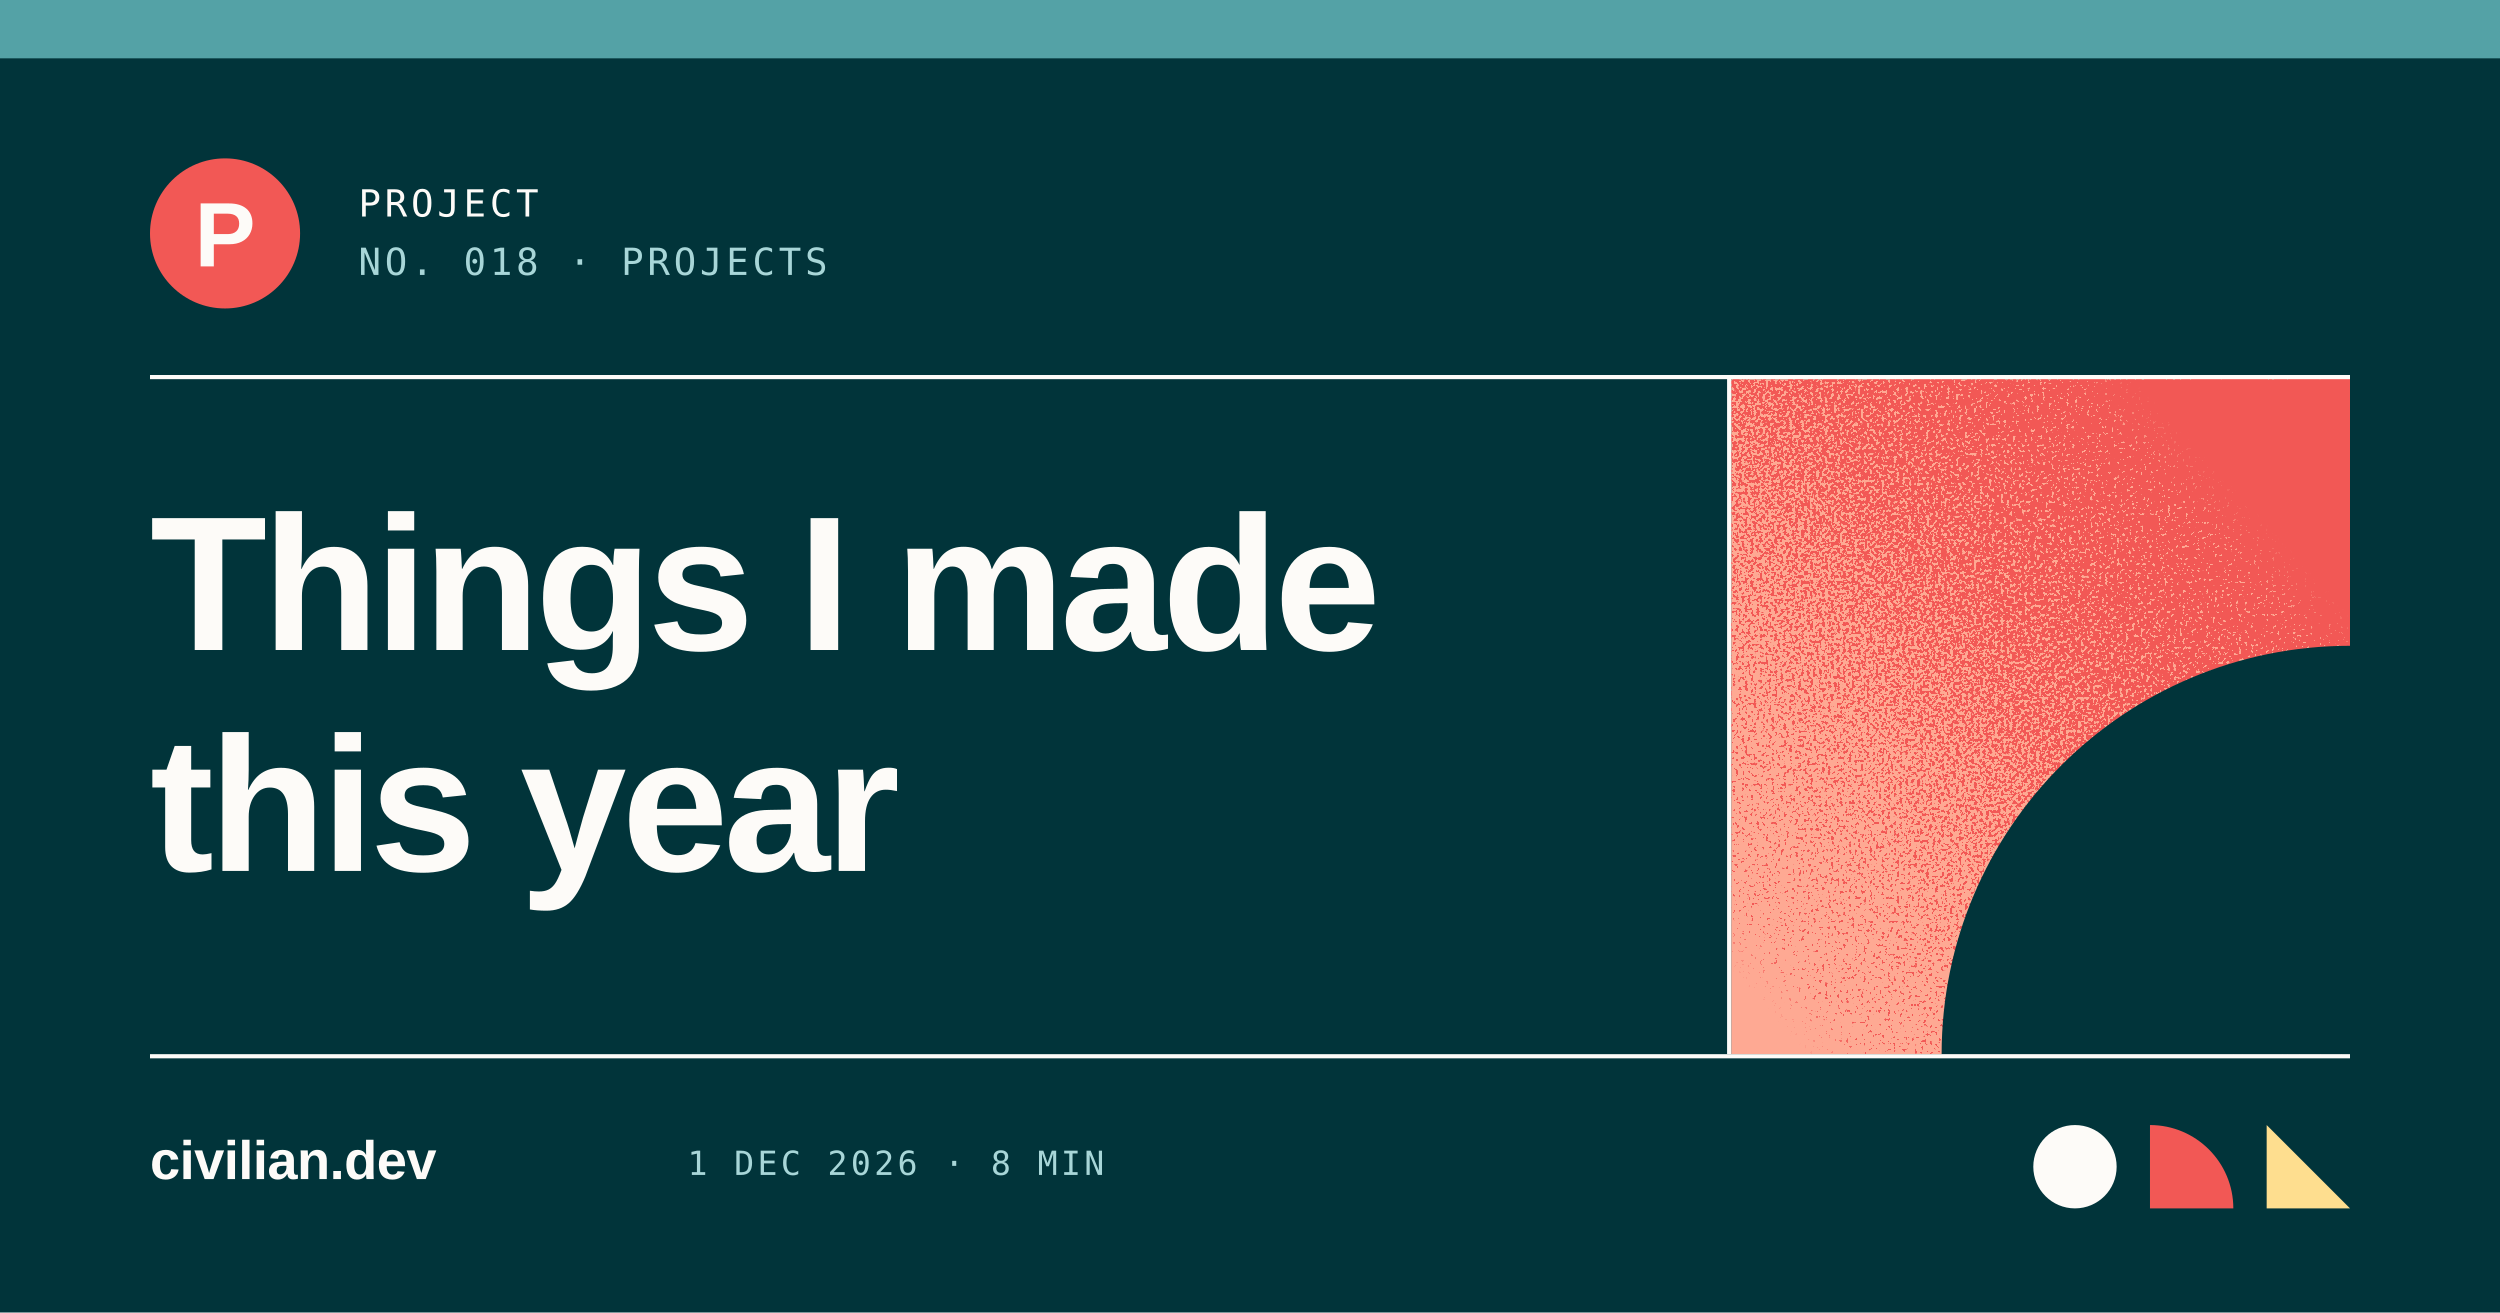
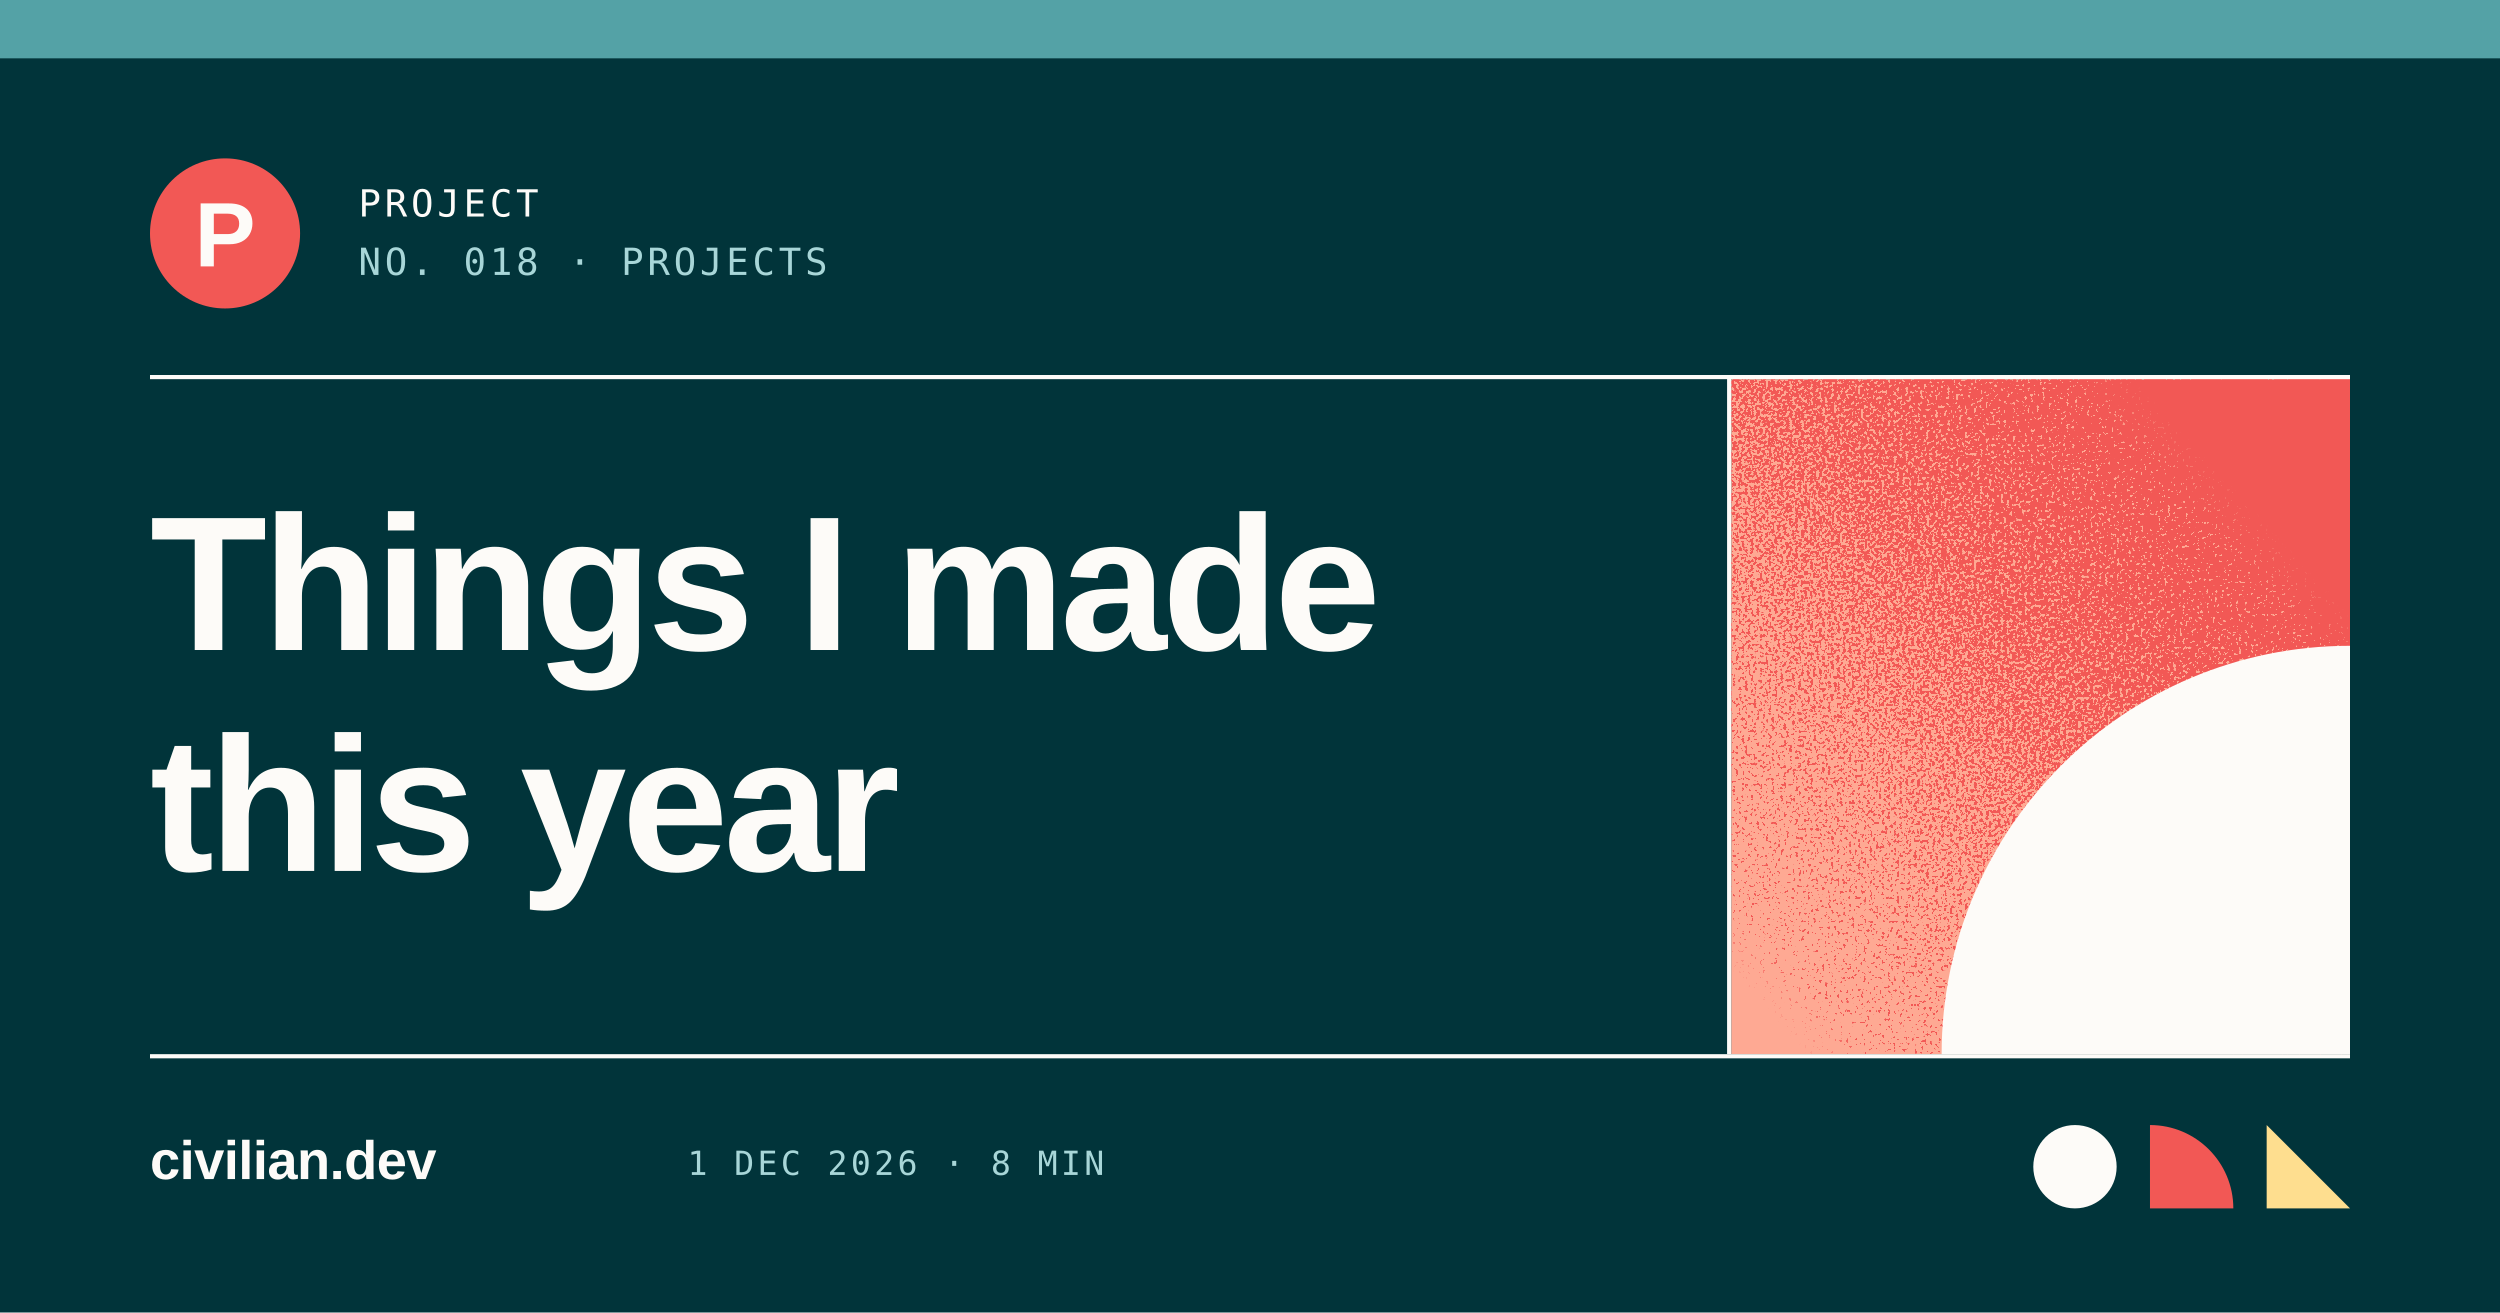
<svg xmlns="http://www.w3.org/2000/svg" viewBox="0 0 1200 630" width="1200" height="630" data-layout="sign" data-scheme="night" data-feature="grain" data-seed="4">
  <defs>
    <linearGradient id="sign-night-s4-grain-g" x1="0" y1="1" x2="1" y2="0">
      <stop offset="0" stop-opacity="0" />
      <stop offset="0.5" stop-opacity="0.5" />
      <stop offset="1" stop-opacity="1" />
    </linearGradient>
    <filter id="sign-night-s4-grain-f" x="0" y="0" width="100%" height="100%" color-interpolation-filters="sRGB">
      <feTurbulence type="fractalNoise" baseFrequency="0.7" numOctaves="2" seed="4" result="n" />
      <feColorMatrix in="n" type="matrix" values="0 0 0 0 0 0 0 0 0 0 0 0 0 0 0 2.4 0 0 0 -0.7" result="a" />
      <feComposite in="SourceGraphic" in2="a" operator="arithmetic" k1="0" k2="1.4" k3="1" k4="-0.62" />
      <feComponentTransfer result="t">
        <feFuncA type="linear" slope="14" intercept="-6.5" />
      </feComponentTransfer>
      <feFlood flood-color="#f25855" />
      <feComposite in2="t" operator="in" />
    </filter>
  </defs>
  <rect width="1200" height="630" fill="#01343a" />
  <rect x="0" y="0" width="1200" height="28" fill="#54a2a6" />
  <circle cx="108.02" cy="112.04" r="36.02" fill="#f25855" />
  <text x="108.02" y="127.88" font-family="Poppins, 'Helvetica Neue', Arial, sans-serif" font-size="43.94" font-weight="600" text-anchor="middle" fill="#fdfbf8">P</text>
  <text x="172.07" y="103.95" font-family="'Monaspace Xenon', ui-monospace, Menlo, monospace" font-size="17.96" font-weight="500" letter-spacing="0.1em" text-anchor="start" fill="#fdfbf8">PROJECT</text>
  <text x="172.07" y="131.98" font-family="'Monaspace Xenon', ui-monospace, Menlo, monospace" font-size="17.96" font-weight="500" letter-spacing="0.1em" text-anchor="start" fill="#a8d6d8">NO. 018 · PROJECTS</text>
  <rect x="831" y="182" width="297" height="324" fill="#fea993" />
  <rect x="831" y="182" width="297" height="324" fill="url(#sign-night-s4-grain-g)" filter="url(#sign-night-s4-grain-f)" />
-   <g transform="translate(931.98 309.98) scale(1.6335) rotate(270 60 60)" fill="#01343a">
+   <g transform="translate(931.98 309.98) scale(1.6335) rotate(270 60 60)" fill="#fdfbf8">
    <path d="M0 120V0A120 120 0 0 1 120 120Z" />
  </g>
  <rect x="829" y="180" width="2" height="326" fill="#fdfbf8" />
  <rect x="72" y="180" width="1056" height="2" fill="#fdfbf8" />
  <rect x="72" y="506" width="1056" height="2" fill="#fdfbf8" />
  <text x="72" y="311.99" font-family="Poppins, 'Helvetica Neue', Arial, sans-serif" font-size="91.98" font-weight="600" letter-spacing="-0.025em" fill="#fdfbf8">Things I made</text>
  <text x="72" y="418.04" font-family="Poppins, 'Helvetica Neue', Arial, sans-serif" font-size="91.98" font-weight="600" letter-spacing="-0.025em" fill="#fdfbf8">this year</text>
  <text x="72" y="565.95" font-family="Poppins, 'Helvetica Neue', Arial, sans-serif" font-size="26.04" font-weight="600" letter-spacing="-0.01em" fill="#fdfbf8">civilian.dev</text>
  <text x="329.98" y="563.96" font-family="'Monaspace Xenon', ui-monospace, Menlo, monospace" font-size="15.96" font-weight="500" letter-spacing="0.1em" text-anchor="start" fill="#a8d6d8">1 DEC 2026 · 8 MIN</text>
  <g transform="translate(975.98 540.02) scale(0.3334)" fill="#fdfbf8">
    <circle cx="60" cy="60" r="60" />
  </g>
  <g transform="translate(1031.99 540.02) scale(0.3334)" fill="#f25855">
    <path d="M0 120V0A120 120 0 0 1 120 120Z" />
  </g>
  <g transform="translate(1088 540.02) scale(0.3334)" fill="#fede8f">
    <path d="M0 120V0L120 120Z" />
  </g>
</svg>
